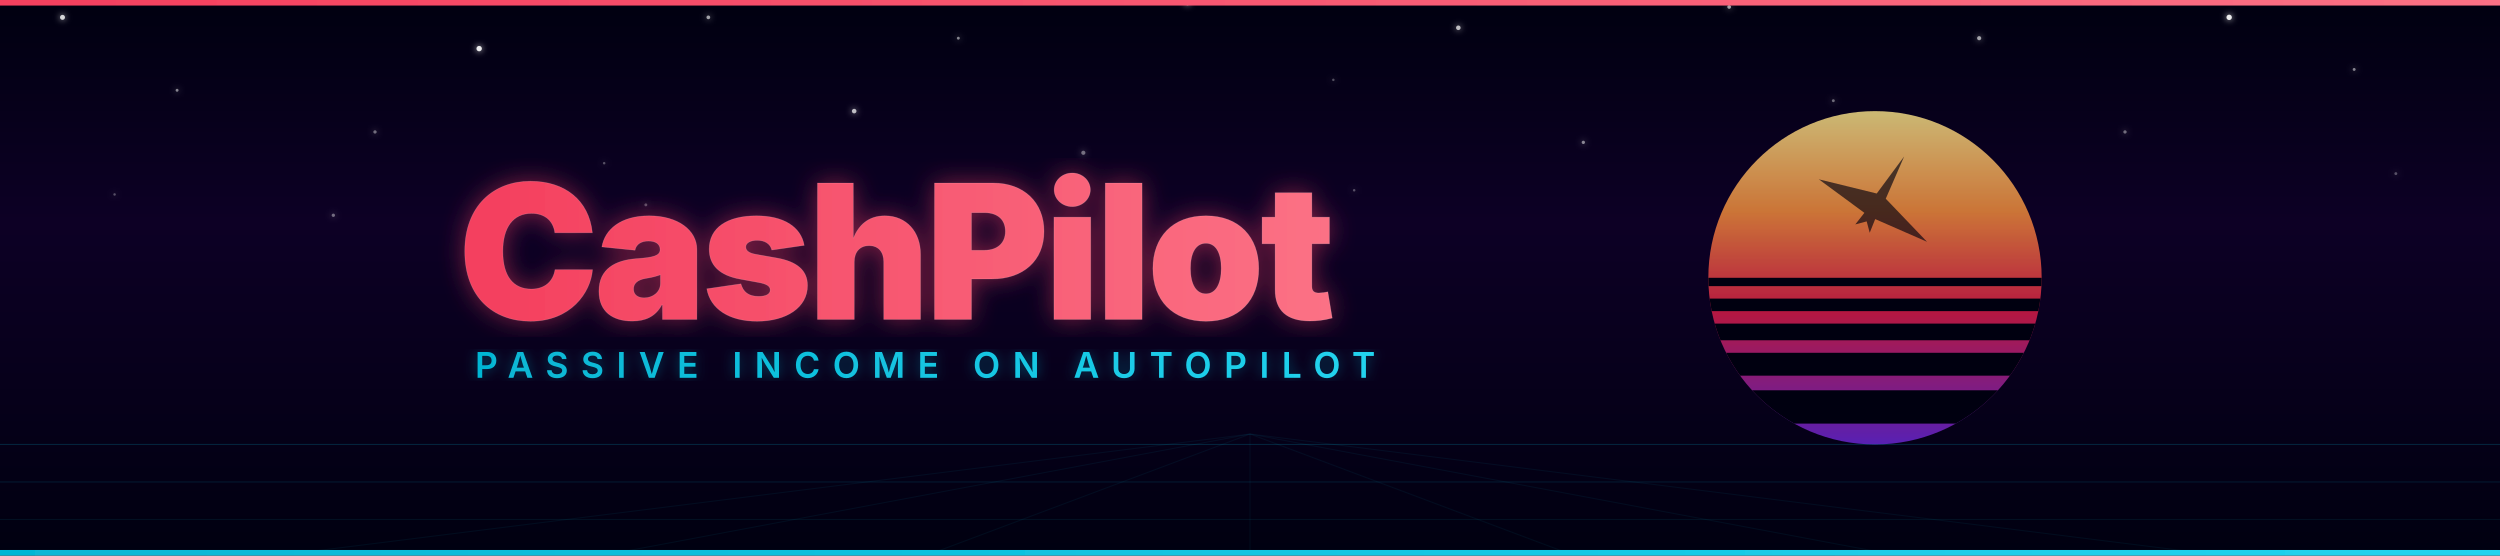
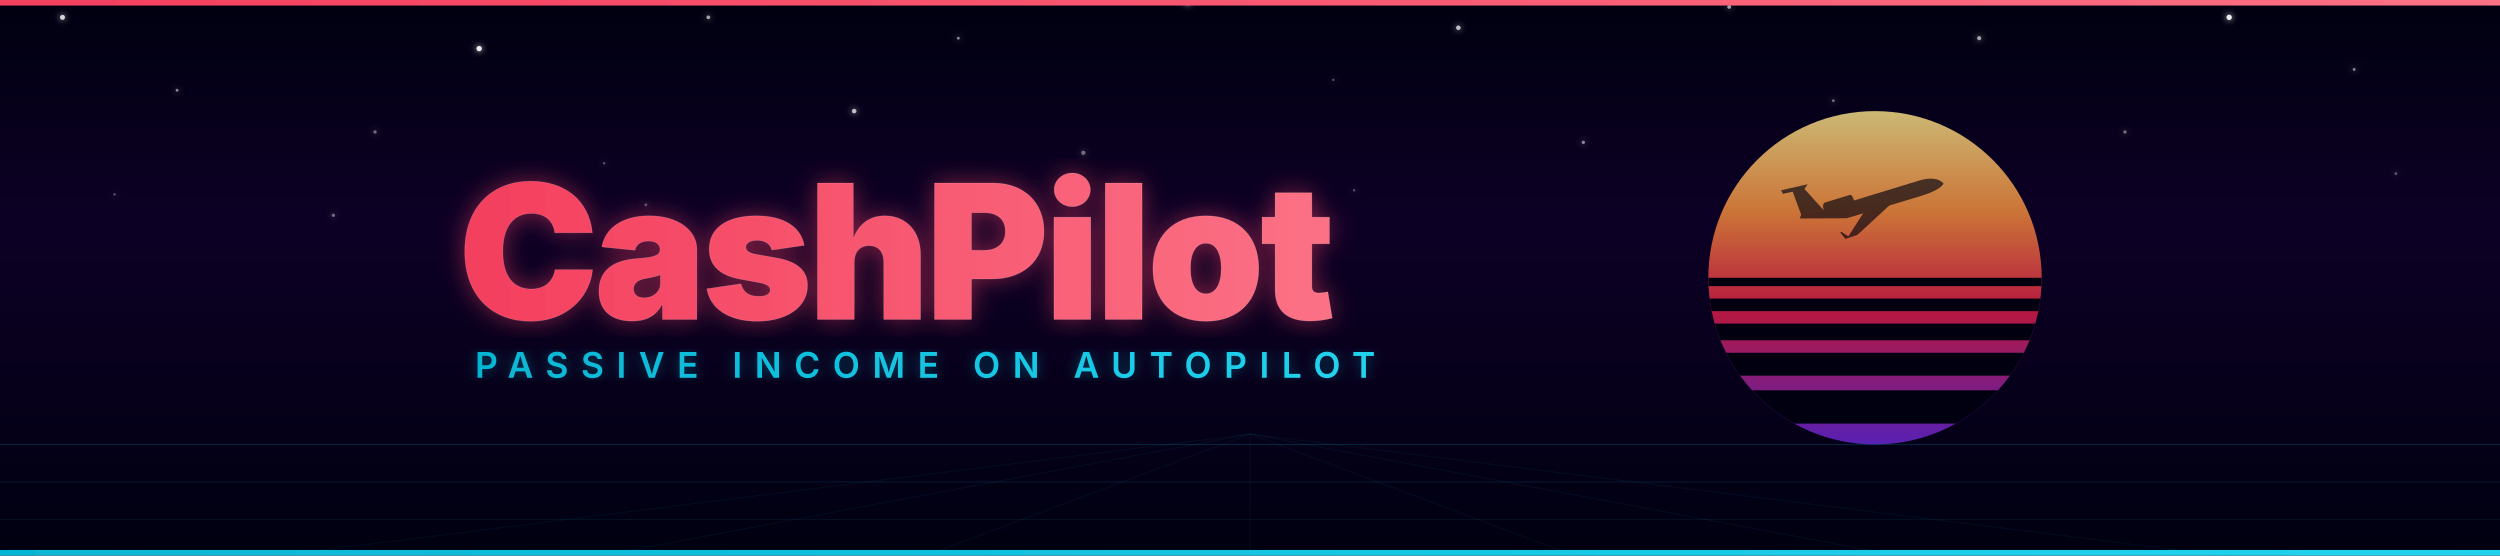
<svg xmlns="http://www.w3.org/2000/svg" viewBox="0 0 900 200" width="900" height="200" role="img" aria-label="CashPilot">
  <defs>
    <linearGradient id="bg" x1="0%" y1="0%" x2="0%" y2="100%">
      <stop offset="0%" stop-color="#000010" />
      <stop offset="40%" stop-color="#0d0025" />
      <stop offset="100%" stop-color="#000010" />
    </linearGradient>
    <linearGradient id="sun" x1="0%" y1="0%" x2="0%" y2="100%">
      <stop offset="0%" stop-color="#fde68a" />
      <stop offset="30%" stop-color="#fb923c" />
      <stop offset="60%" stop-color="#e11d48" />
      <stop offset="100%" stop-color="#6d28d9" />
    </linearGradient>
    <linearGradient id="pk" x1="0%" y1="0%" x2="100%" y2="0%">
      <stop offset="0%" stop-color="#f43f5e" />
      <stop offset="100%" stop-color="#fb7185" />
    </linearGradient>
    <linearGradient id="cy" x1="0%" y1="0%" x2="100%" y2="0%">
      <stop offset="0%" stop-color="#06b6d4" />
      <stop offset="100%" stop-color="#22d3ee" />
    </linearGradient>
    <filter id="pg">
      <feGaussianBlur stdDeviation="6" result="b" />
      <feFlood flood-color="#f43f5e" flood-opacity="0.5" result="c" />
      <feComposite in="c" in2="b" operator="in" result="g" />
      <feMerge>
        <feMergeNode in="g" />
        <feMergeNode in="SourceGraphic" />
      </feMerge>
    </filter>
    <filter id="cg">
      <feGaussianBlur stdDeviation="3" result="b" />
      <feFlood flood-color="#06b6d4" flood-opacity="0.4" result="c" />
      <feComposite in="c" in2="b" operator="in" result="g" />
      <feMerge>
        <feMergeNode in="g" />
        <feMergeNode in="SourceGraphic" />
      </feMerge>
    </filter>
    <filter id="sg">
      <feGaussianBlur stdDeviation="1.5" result="b" />
      <feMerge>
        <feMergeNode in="b" />
        <feMergeNode in="SourceGraphic" />
      </feMerge>
    </filter>
    <clipPath id="sc">
      <circle cx="900" cy="150" r="80" />
    </clipPath>
  </defs>
  <rect width="900" height="200" fill="url(#bg)" />
  <g transform="translate(0,-12.5) scale(0.75)">
    <g fill="#fff" filter="url(#sg)">
      <circle cx="30" cy="25" r="1.2" opacity="0.8" />
      <circle cx="85" cy="60" r="0.7" opacity="0.5" />
      <circle cx="120" cy="15" r="1" opacity="0.7" />
      <circle cx="180" cy="80" r="0.8" opacity="0.4" />
      <circle cx="230" cy="40" r="1.3" opacity="0.9" />
      <circle cx="290" cy="95" r="0.6" opacity="0.3" />
      <circle cx="340" cy="25" r="0.9" opacity="0.6" />
      <circle cx="410" cy="70" r="1.1" opacity="0.7" />
      <circle cx="460" cy="35" r="0.7" opacity="0.5" />
      <circle cx="520" cy="90" r="1" opacity="0.4" />
      <circle cx="570" cy="18" r="1.2" opacity="0.8" />
      <circle cx="640" cy="55" r="0.6" opacity="0.3" />
      <circle cx="700" cy="30" r="1.1" opacity="0.7" />
      <circle cx="760" cy="85" r="0.8" opacity="0.5" />
      <circle cx="830" cy="20" r="0.9" opacity="0.6" />
      <circle cx="880" cy="65" r="0.7" opacity="0.4" />
      <circle cx="950" cy="35" r="1" opacity="0.6" />
      <circle cx="1020" cy="80" r="0.8" opacity="0.4" />
      <circle cx="1070" cy="25" r="1.3" opacity="0.9" />
      <circle cx="1130" cy="50" r="0.7" opacity="0.5" />
      <circle cx="1180" cy="15" r="1" opacity="0.7" />
      <circle cx="55" cy="110" r="0.6" opacity="0.3" />
      <circle cx="160" cy="120" r="0.8" opacity="0.4" />
      <circle cx="310" cy="115" r="0.7" opacity="0.3" />
      <circle cx="490" cy="125" r="0.9" opacity="0.4" />
      <circle cx="650" cy="108" r="0.6" opacity="0.3" />
      <circle cx="1150" cy="100" r="0.7" opacity="0.3" />
    </g>
    <circle cx="900" cy="150" r="80" fill="url(#sun)" opacity="0.8" />
    <g clip-path="url(#sc)">
      <rect x="815" y="150" width="170" height="4" fill="#000010" />
      <rect x="815" y="160" width="170" height="6" fill="#000010" />
      <rect x="815" y="172" width="170" height="8" fill="#000010" />
      <rect x="815" y="186" width="170" height="11" fill="#000010" />
      <rect x="815" y="204" width="170" height="16" fill="#000010" />
-       <g transform="translate(900,116) rotate(30)">
-         <path d="M0,-28 L2.5,-6 L30,2 L3,5 L4,12 L0,8 L-4,12 L-3,5 L-30,2 L-2.5,-6 Z" fill="#000010" opacity="0.65" />
+       <g id="plane" transform="translate(899,114) rotate(-17) scale(0.95)" fill="#000010" opacity="0.65">
+         <path d="M37,1.2 C35.8,-1.8 32,-3.8 26,-3.9 L-22,-3.9 L-36.5,-4.8 L-37.6,-3.2 L-15,3.6 L24,3.8 C30.5,3.8 35,3 37,1.2 Z" />
+         <path d="M-25,-3.9 L-31.8,-18.4 L-37.2,-18.6 L-36.4,-4.6 Z" />
+         <path d="M-28.8,-18.6 L-42.5,-19.6 L-42.2,-17.6 L-31,-16.8 Z" />
+         <path d="M-10,-7.2 L-23,-7.2 C-25.4,-7.2 -25.4,-1.8 -23,-1.8 L-10,-1.8 C-8.4,-1.8 -8.4,-7.2 -10,-7.2 Z" />
+         <path d="M9,3 L-6,3.4 L-16.8,12.6 L-19.5,9.4 L-20.2,9.6 L-18.6,13.4 L-12.2,13.2 Z" />
      </g>
    </g>
    <g stroke="#06b6d4" stroke-width="0.5">
      <line x1="0" y1="230" x2="1200" y2="230" opacity="0.2" />
      <line x1="0" y1="248" x2="1200" y2="248" opacity="0.14" />
      <line x1="0" y1="266" x2="1200" y2="266" opacity="0.09" />
      <line x1="0" y1="284" x2="1200" y2="284" opacity="0.05" />
      <line x1="600" y1="225" x2="0" y2="300" opacity="0.07" />
      <line x1="600" y1="225" x2="200" y2="300" opacity="0.07" />
      <line x1="600" y1="225" x2="400" y2="300" opacity="0.07" />
      <line x1="600" y1="225" x2="600" y2="300" opacity="0.07" />
      <line x1="600" y1="225" x2="800" y2="300" opacity="0.07" />
      <line x1="600" y1="225" x2="1000" y2="300" opacity="0.07" />
      <line x1="600" y1="225" x2="1200" y2="300" opacity="0.07" />
    </g>
    <text x="220" y="170" font-family="Inter, -apple-system, Arial, sans-serif" font-size="90" font-weight="900" fill="url(#pk)" letter-spacing="-2" filter="url(#pg)">
    CashPilot
  </text>
    <text x="220" y="170" font-family="Inter, -apple-system, Arial, sans-serif" font-size="90" font-weight="900" fill="none" stroke="#fff" stroke-width="0.3" letter-spacing="-2" opacity="0.2">
    CashPilot
  </text>
    <text x="228" y="198" font-family="Inter, -apple-system, Arial, sans-serif" font-size="17" font-weight="600" fill="url(#cy)" letter-spacing="6" filter="url(#cg)">
    PASSIVE INCOME ON AUTOPILOT
  </text>
  </g>
  <rect x="0" y="0" width="900" height="2" fill="url(#pk)" filter="url(#pg)" />
  <rect x="0" y="198" width="900" height="2" fill="url(#cy)" filter="url(#cg)" />
</svg>
